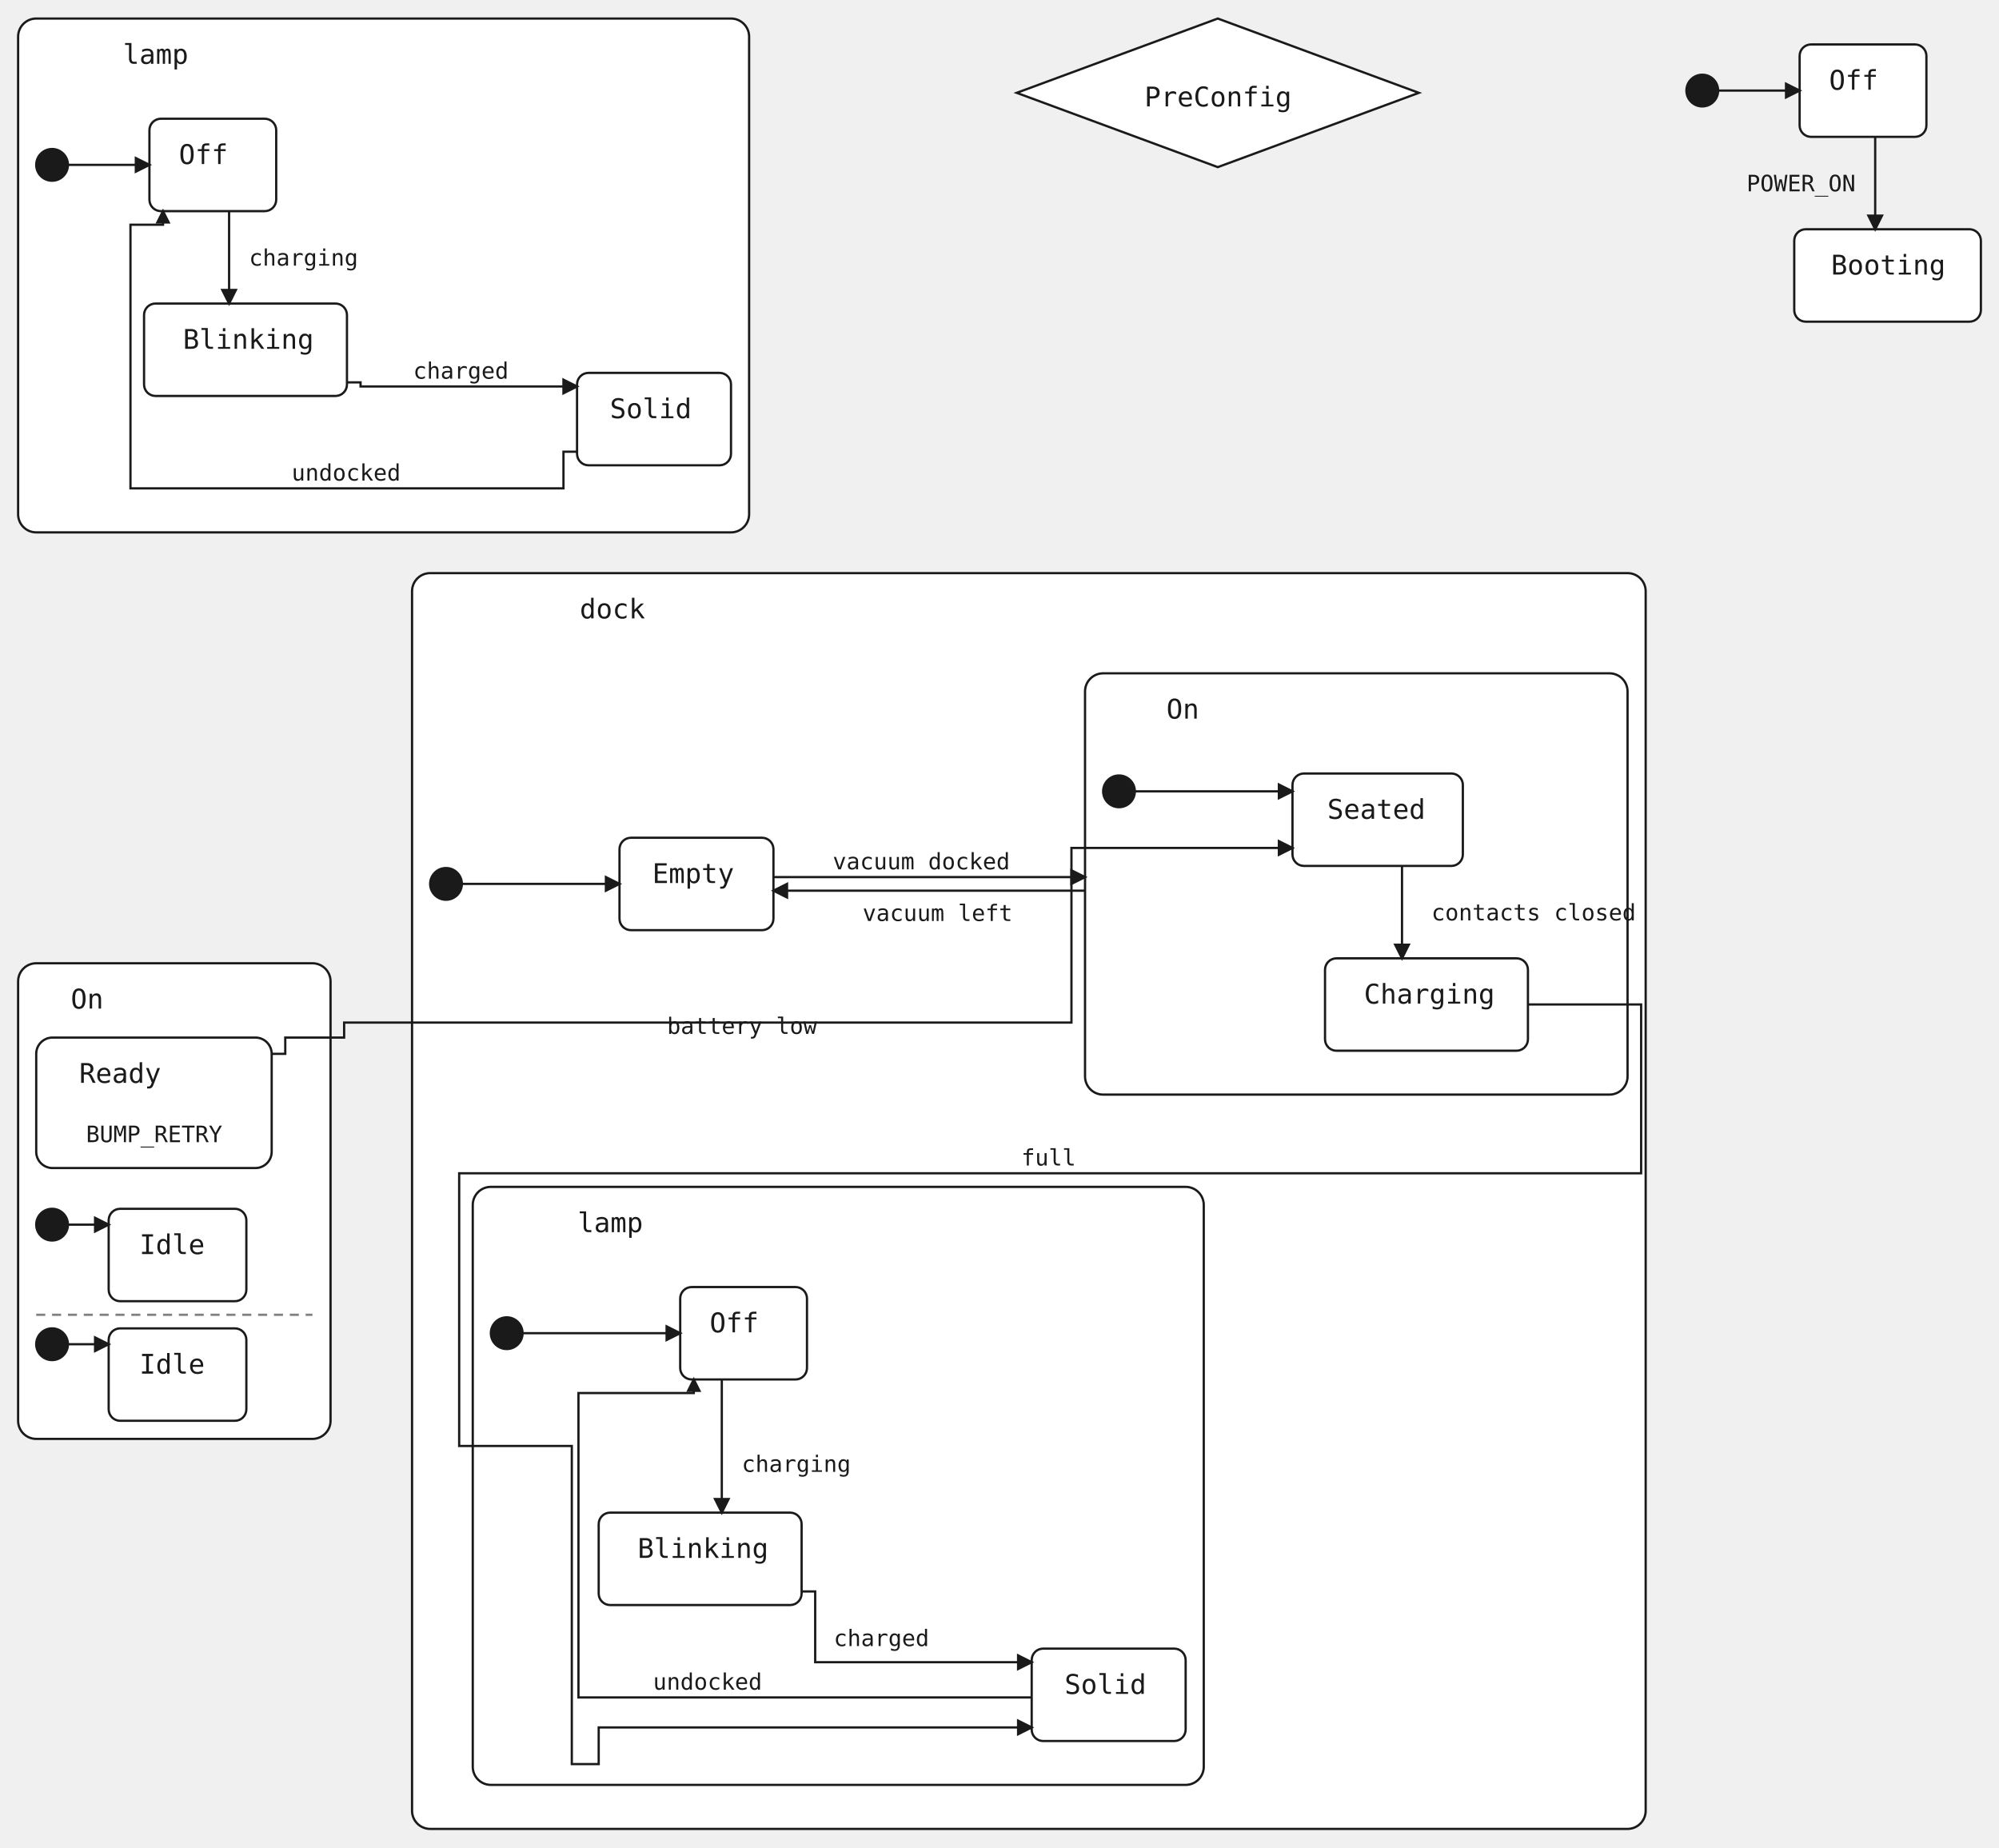
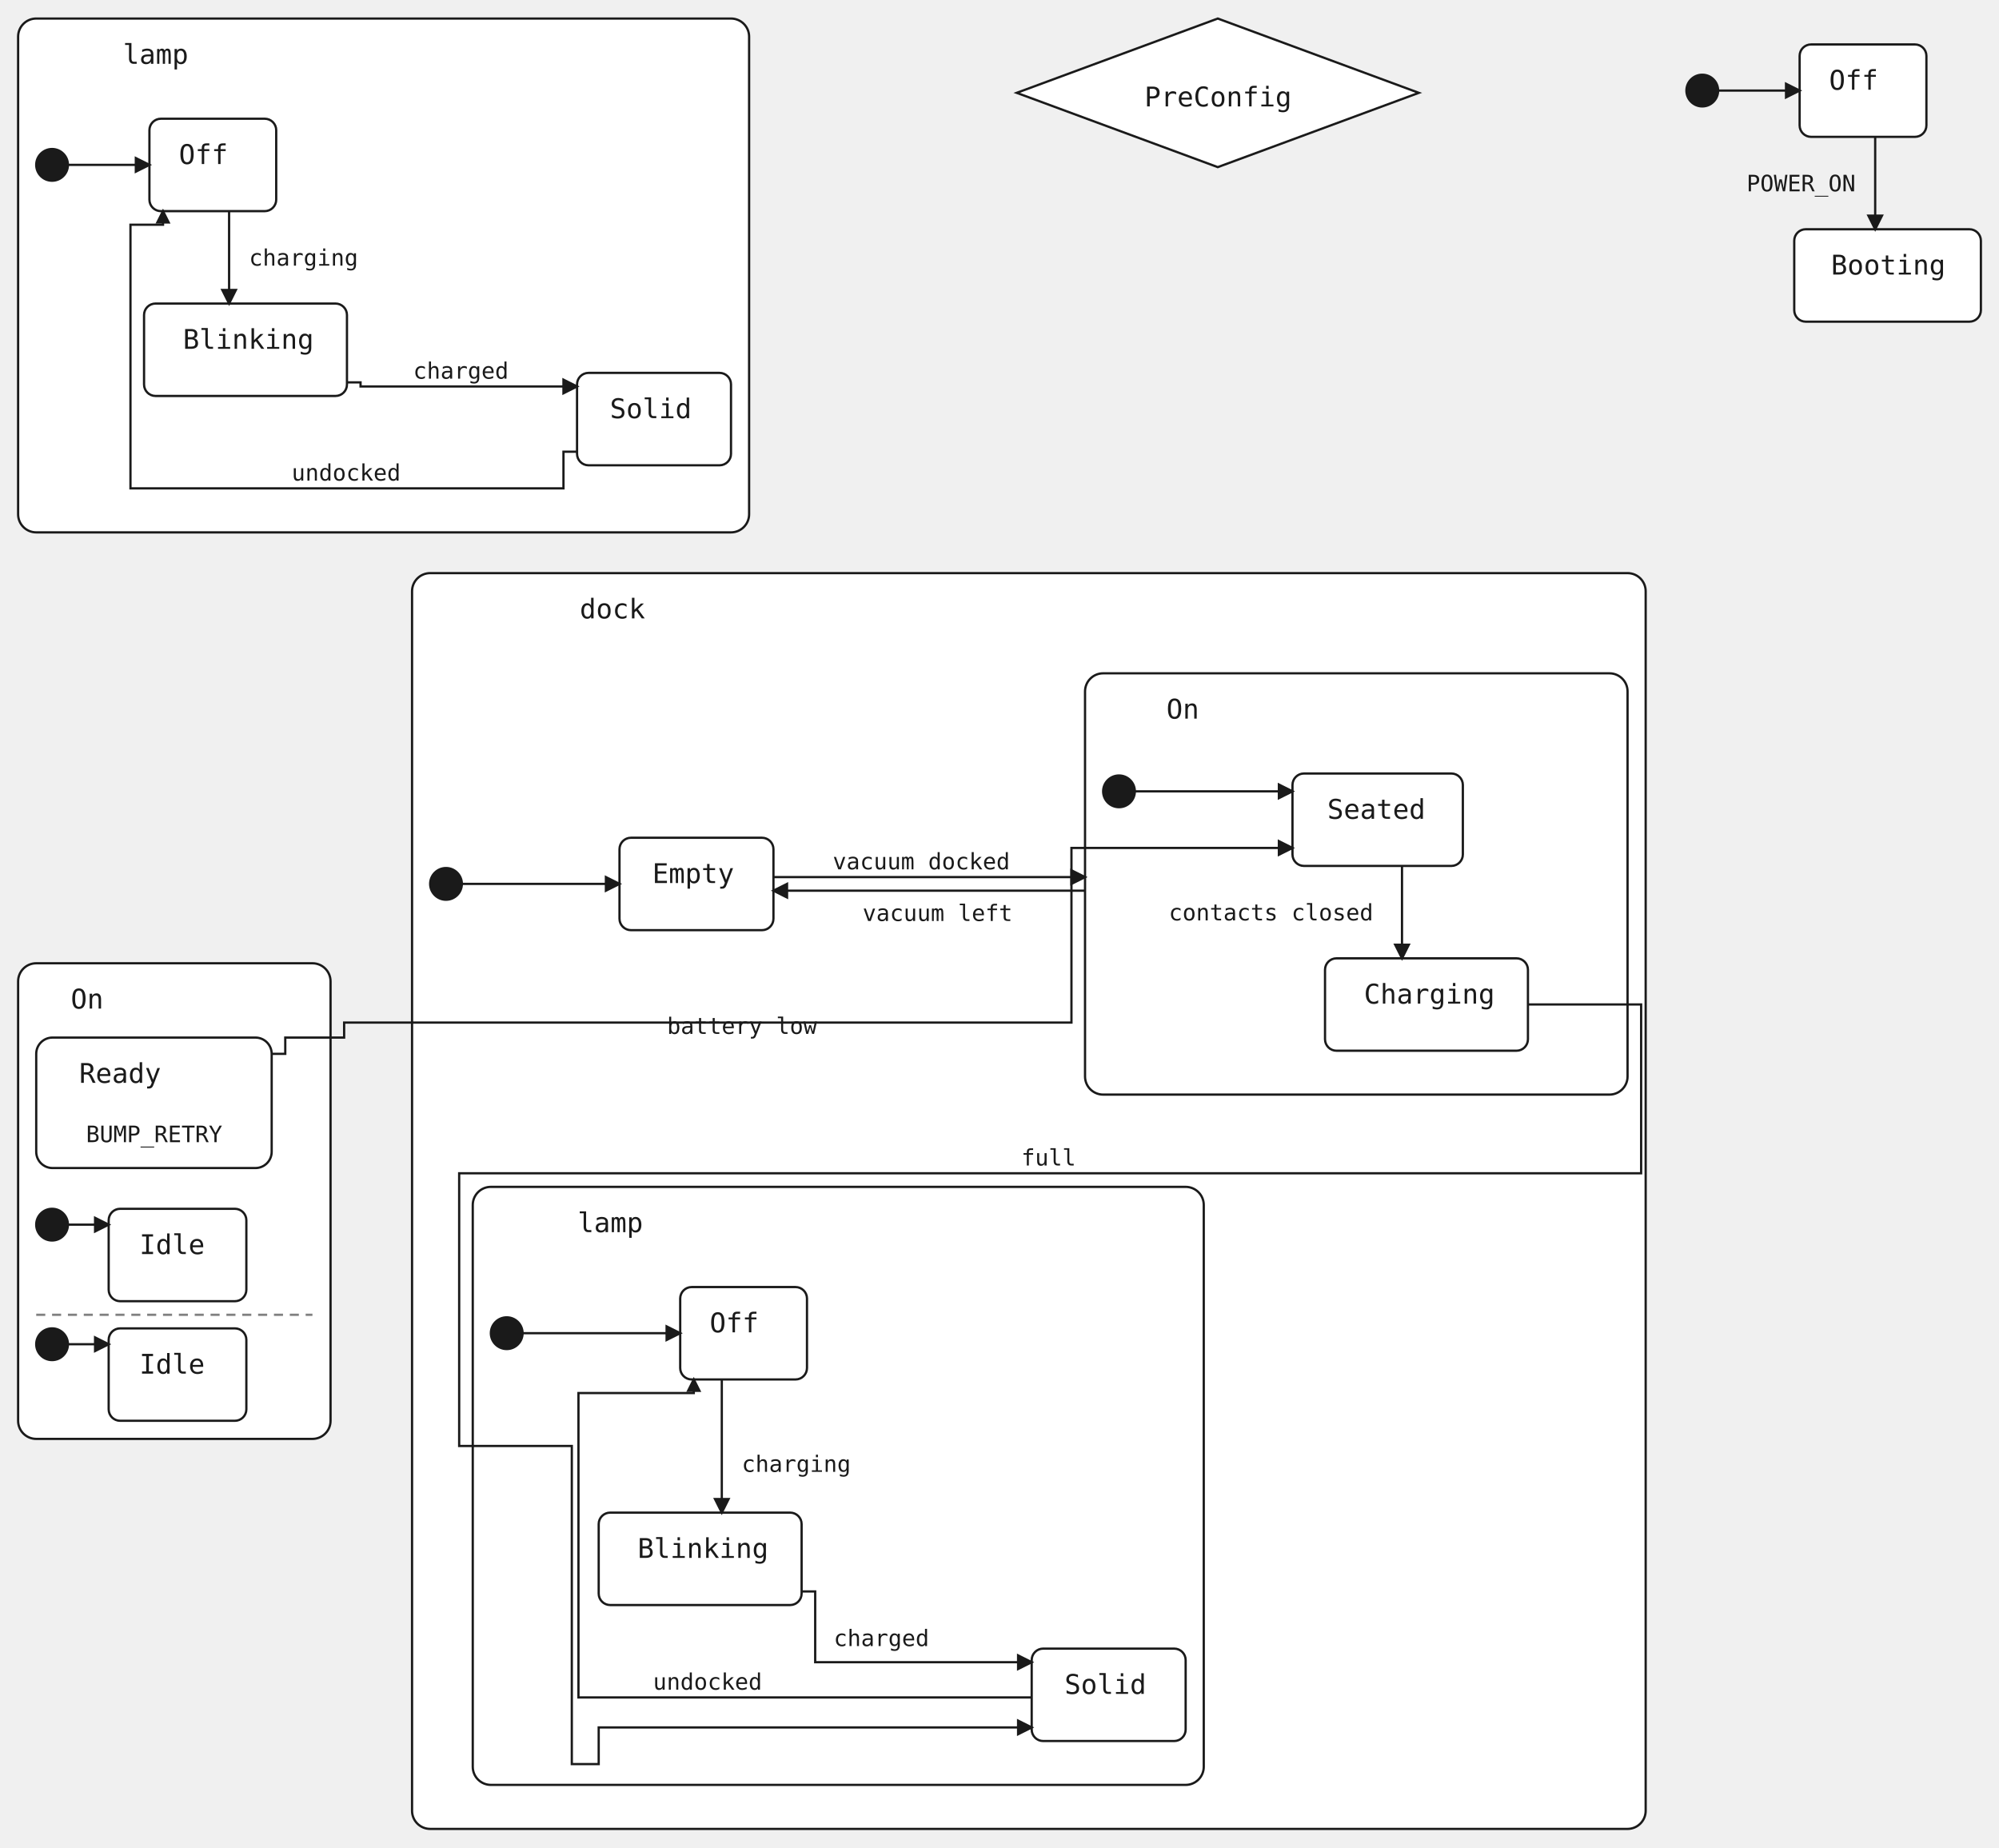
<svg xmlns="http://www.w3.org/2000/svg" width="883" height="816" viewBox="-128 -128 14127 13049">
  <style>text { font-family: "JetBrains Mono", monospace; font-kerning: none; }</style>
  <rect x="2784" y="3919" width="8718" height="8874" rx="128" fill="#ffffff" stroke="#1a1a1a" stroke-width="16" class="scav-state scav-id-0" />
  <rect x="0" y="0" width="5166" height="3631" rx="128" fill="#ffffff" stroke="#1a1a1a" stroke-width="16" class="scav-state scav-id-1" />
  <rect x="12590" y="183" width="896" height="653" rx="81" fill="#ffffff" stroke="#1a1a1a" stroke-width="16" class="scav-state scav-id-2" />
  <rect x="12552" y="1489" width="1319" height="653" rx="81" fill="#ffffff" stroke="#1a1a1a" stroke-width="16" class="scav-state scav-id-3" />
  <rect x="0" y="6676" width="2208" height="3361" rx="128" fill="#ffffff" stroke="#1a1a1a" stroke-width="16" class="scav-state scav-id-5" />
  <rect x="640" y="8411" width="973" height="653" rx="81" fill="#ffffff" stroke="#1a1a1a" stroke-width="16" class="scav-state scav-id-6" />
  <rect x="128" y="7201" width="1664" height="922" rx="115" fill="#ffffff" stroke="#1a1a1a" stroke-width="16" class="scav-state scav-id-7" />
  <rect x="640" y="9256" width="973" height="653" rx="81" fill="#ffffff" stroke="#1a1a1a" stroke-width="16" class="scav-state scav-id-8" />
  <rect x="3213" y="8256" width="5166" height="4226" rx="128" fill="#ffffff" stroke="#1a1a1a" stroke-width="16" class="scav-state scav-id-9" />
  <rect x="4250" y="5789" width="1088" height="653" rx="81" fill="#ffffff" stroke="#1a1a1a" stroke-width="16" class="scav-state scav-id-10" />
  <rect x="7540" y="4627" width="3834" height="2977" rx="128" fill="#ffffff" stroke="#1a1a1a" stroke-width="16" class="scav-state scav-id-11" />
  <rect x="9006" y="5335" width="1204" height="653" rx="81" fill="#ffffff" stroke="#1a1a1a" stroke-width="16" class="scav-state scav-id-12" />
  <rect x="9236" y="6641" width="1434" height="653" rx="81" fill="#ffffff" stroke="#1a1a1a" stroke-width="16" class="scav-state scav-id-13" />
  <rect x="928" y="708" width="896" height="653" rx="81" fill="#ffffff" stroke="#1a1a1a" stroke-width="16" class="scav-state scav-id-14" />
  <rect x="890" y="2014" width="1434" height="653" rx="81" fill="#ffffff" stroke="#1a1a1a" stroke-width="16" class="scav-state scav-id-15" />
  <rect x="3950" y="2504" width="1088" height="653" rx="81" fill="#ffffff" stroke="#1a1a1a" stroke-width="16" class="scav-state scav-id-16" />
  <rect x="4679" y="8964" width="896" height="653" rx="81" fill="#ffffff" stroke="#1a1a1a" stroke-width="16" class="scav-state scav-id-17" />
  <rect x="4103" y="10558" width="1434" height="653" rx="81" fill="#ffffff" stroke="#1a1a1a" stroke-width="16" class="scav-state scav-id-18" />
  <rect x="7163" y="11519" width="1088" height="653" rx="81" fill="#ffffff" stroke="#1a1a1a" stroke-width="16" class="scav-state scav-id-19" />
  <line x1="128" y1="9160" x2="2080" y2="9160" fill="none" stroke="#808080" stroke-width="16" stroke-dasharray="64,48" class="scav-sub scav-id-2" />
  <polyline points="12014,509 12494,509" fill="none" stroke="#1a1a1a" stroke-width="16" class="scav-trans scav-id-0" />
  <polyline points="13124,836 13124,1393" fill="none" stroke="#1a1a1a" stroke-width="16" class="scav-trans scav-id-1" />
  <polyline points="352,8523 544,8523" fill="none" stroke="#1a1a1a" stroke-width="16" class="scav-trans scav-id-2" />
  <polyline points="1792,7316 1888,7316 1888,7201 2208,7201 2304,7201 2304,7095 2784,7095 7444,7095 7444,5861 7540,5861 8910,5861" fill="none" stroke="#1a1a1a" stroke-width="16" class="scav-trans scav-id-4" />
  <polyline points="352,9368 544,9368" fill="none" stroke="#1a1a1a" stroke-width="16" class="scav-trans scav-id-5" />
  <polyline points="7892,5461 8910,5461" fill="none" stroke="#1a1a1a" stroke-width="16" class="scav-trans scav-id-6" />
  <polyline points="9780,5988 9780,6545" fill="none" stroke="#1a1a1a" stroke-width="16" class="scav-trans scav-id-7" />
  <polyline points="10670,6967 11374,6967 11470,6967 11470,8160 3117,8160 3117,10087 3213,10087 3913,10087 3913,12335 4103,12335 4103,12076 7067,12076" fill="none" stroke="#1a1a1a" stroke-width="16" class="scav-trans scav-id-8" />
  <polyline points="3136,6115 4154,6115" fill="none" stroke="#1a1a1a" stroke-width="16" class="scav-trans scav-id-9" />
  <polyline points="5338,6067 7444,6067" fill="none" stroke="#1a1a1a" stroke-width="16" class="scav-trans scav-id-10" />
  <polyline points="7540,6163 5434,6163" fill="none" stroke="#1a1a1a" stroke-width="16" class="scav-trans scav-id-11" />
  <polyline points="352,1034 832,1034" fill="none" stroke="#1a1a1a" stroke-width="16" class="scav-trans scav-id-12" />
  <polyline points="1491,1361 1491,1918" fill="none" stroke="#1a1a1a" stroke-width="16" class="scav-trans scav-id-13" />
  <polyline points="2324,2571 2420,2571 2420,2600 3854,2600" fill="none" stroke="#1a1a1a" stroke-width="16" class="scav-trans scav-id-14" />
  <polyline points="3950,3061 3854,3061 3854,3320 794,3320 794,1457 1024,1457 1024,1409" fill="none" stroke="#1a1a1a" stroke-width="16" class="scav-trans scav-id-15" />
  <polyline points="3565,9290 4583,9290" fill="none" stroke="#1a1a1a" stroke-width="16" class="scav-trans scav-id-16" />
  <polyline points="4973,9617 4973,10462" fill="none" stroke="#1a1a1a" stroke-width="16" class="scav-trans scav-id-17" />
  <polyline points="5537,11115 5633,11115 5633,11615 7067,11615" fill="none" stroke="#1a1a1a" stroke-width="16" class="scav-trans scav-id-18" />
  <polyline points="7163,11864 3960,11864 3960,9713 4775,9713 4775,9665" fill="none" stroke="#1a1a1a" stroke-width="16" class="scav-trans scav-id-19" />
  <polygon points="12590,509 12494,557 12494,461" fill="#1a1a1a" stroke="#1a1a1a" stroke-width="16" class="scav-trans scav-id-0" />
  <polygon points="13124,1489 13076,1393 13172,1393" fill="#1a1a1a" stroke="#1a1a1a" stroke-width="16" class="scav-trans scav-id-1" />
  <polygon points="640,8523 544,8571 544,8475" fill="#1a1a1a" stroke="#1a1a1a" stroke-width="16" class="scav-trans scav-id-2" />
  <polygon points="9006,5861 8910,5909 8910,5813" fill="#1a1a1a" stroke="#1a1a1a" stroke-width="16" class="scav-trans scav-id-4" />
  <polygon points="640,9368 544,9416 544,9320" fill="#1a1a1a" stroke="#1a1a1a" stroke-width="16" class="scav-trans scav-id-5" />
  <polygon points="9006,5461 8910,5509 8910,5413" fill="#1a1a1a" stroke="#1a1a1a" stroke-width="16" class="scav-trans scav-id-6" />
  <polygon points="9780,6641 9732,6545 9828,6545" fill="#1a1a1a" stroke="#1a1a1a" stroke-width="16" class="scav-trans scav-id-7" />
  <polygon points="7163,12076 7067,12124 7067,12028" fill="#1a1a1a" stroke="#1a1a1a" stroke-width="16" class="scav-trans scav-id-8" />
  <polygon points="4250,6115 4154,6163 4154,6067" fill="#1a1a1a" stroke="#1a1a1a" stroke-width="16" class="scav-trans scav-id-9" />
  <polygon points="7540,6067 7444,6115 7444,6019" fill="#1a1a1a" stroke="#1a1a1a" stroke-width="16" class="scav-trans scav-id-10" />
  <polygon points="5338,6163 5434,6115 5434,6211" fill="#1a1a1a" stroke="#1a1a1a" stroke-width="16" class="scav-trans scav-id-11" />
  <polygon points="928,1034 832,1082 832,986" fill="#1a1a1a" stroke="#1a1a1a" stroke-width="16" class="scav-trans scav-id-12" />
  <polygon points="1491,2014 1443,1918 1539,1918" fill="#1a1a1a" stroke="#1a1a1a" stroke-width="16" class="scav-trans scav-id-13" />
  <polygon points="3950,2600 3854,2648 3854,2552" fill="#1a1a1a" stroke="#1a1a1a" stroke-width="16" class="scav-trans scav-id-14" />
  <polygon points="1024,1361 1064,1441 984,1441" fill="#1a1a1a" stroke="#1a1a1a" stroke-width="16" class="scav-trans scav-id-15" />
  <polygon points="4679,9290 4583,9338 4583,9242" fill="#1a1a1a" stroke="#1a1a1a" stroke-width="16" class="scav-trans scav-id-16" />
  <polygon points="4973,10558 4925,10462 5021,10462" fill="#1a1a1a" stroke="#1a1a1a" stroke-width="16" class="scav-trans scav-id-17" />
  <polygon points="7163,11615 7067,11663 7067,11567" fill="#1a1a1a" stroke="#1a1a1a" stroke-width="16" class="scav-trans scav-id-18" />
  <polygon points="4775,9617 4815,9697 4735,9697" fill="#1a1a1a" stroke="#1a1a1a" stroke-width="16" class="scav-trans scav-id-19" />
  <polygon points="8478,0 9899,525 8478,1050 7057,525" fill="#ffffff" stroke="#1a1a1a" stroke-width="16" class="scav-state scav-id-4" />
  <text x="12215" y="1221" font-size="160" textLength="768" lengthAdjust="spacing" fill="#1a1a1a" class="scav-trans scav-id-1">POWER_ON</text>
  <text x="480" y="7940" font-size="160" textLength="960" lengthAdjust="spacing" fill="#1a1a1a" class="scav-trans scav-id-3">BUMP_RETRY</text>
  <text x="4586" y="7175" font-size="160" textLength="1056" lengthAdjust="spacing" fill="#1a1a1a" class="scav-trans scav-id-4">battery low</text>
-   <text x="9988" y="6373" font-size="160" textLength="1440" lengthAdjust="spacing" fill="#1a1a1a" class="scav-trans scav-id-7">contacts closed</text>
+   <text x="8132" y="6373" font-size="160" textLength="1440" lengthAdjust="spacing" fill="#1a1a1a" class="scav-trans scav-id-7">contacts closed</text>
  <text x="7090" y="8105" font-size="160" textLength="384" lengthAdjust="spacing" fill="#1a1a1a" class="scav-trans scav-id-8">full</text>
  <text x="5757" y="6012" font-size="160" textLength="1248" lengthAdjust="spacing" fill="#1a1a1a" class="scav-trans scav-id-10">vacuum docked</text>
  <text x="5968" y="6377" font-size="160" textLength="1056" lengthAdjust="spacing" fill="#1a1a1a" class="scav-trans scav-id-11">vacuum left</text>
  <text x="1632" y="1746" font-size="160" textLength="768" lengthAdjust="spacing" fill="#1a1a1a" class="scav-trans scav-id-13">charging</text>
  <text x="2792" y="2545" font-size="160" textLength="672" lengthAdjust="spacing" fill="#1a1a1a" class="scav-trans scav-id-14">charged</text>
  <text x="1933" y="3265" font-size="160" textLength="768" lengthAdjust="spacing" fill="#1a1a1a" class="scav-trans scav-id-15">undocked</text>
  <text x="5114" y="10270" font-size="160" textLength="768" lengthAdjust="spacing" fill="#1a1a1a" class="scav-trans scav-id-17">charging</text>
  <text x="5764" y="11501" font-size="160" textLength="672" lengthAdjust="spacing" fill="#1a1a1a" class="scav-trans scav-id-18">charged</text>
  <text x="4487" y="11809" font-size="160" textLength="768" lengthAdjust="spacing" fill="#1a1a1a" class="scav-trans scav-id-19">undocked</text>
  <text x="3969" y="4239" font-size="192" textLength="461" lengthAdjust="spacing" fill="#1a1a1a" class="scav-state scav-id-0">dock</text>
  <text x="741" y="320" font-size="192" textLength="461" lengthAdjust="spacing" fill="#1a1a1a" class="scav-state scav-id-1">lamp</text>
  <text x="12798" y="503" font-size="192" textLength="346" lengthAdjust="spacing" fill="#1a1a1a" class="scav-state scav-id-2">Off</text>
  <text x="12812" y="1809" font-size="192" textLength="807" lengthAdjust="spacing" fill="#1a1a1a" class="scav-state scav-id-3">Booting</text>
  <text x="7960" y="621" font-size="192" textLength="1037" lengthAdjust="spacing" fill="#1a1a1a" class="scav-state scav-id-4">PreConfig</text>
  <text x="372" y="6996" font-size="192" textLength="231" lengthAdjust="spacing" fill="#1a1a1a" class="scav-state scav-id-5">On</text>
  <text x="857" y="8731" font-size="192" textLength="461" lengthAdjust="spacing" fill="#1a1a1a" class="scav-state scav-id-6">Idle</text>
  <text x="432" y="7521" font-size="192" textLength="576" lengthAdjust="spacing" fill="#1a1a1a" class="scav-state scav-id-7">Ready</text>
  <text x="857" y="9576" font-size="192" textLength="461" lengthAdjust="spacing" fill="#1a1a1a" class="scav-state scav-id-8">Idle</text>
  <text x="3954" y="8576" font-size="192" textLength="461" lengthAdjust="spacing" fill="#1a1a1a" class="scav-state scav-id-9">lamp</text>
  <text x="4482" y="6109" font-size="192" textLength="576" lengthAdjust="spacing" fill="#1a1a1a" class="scav-state scav-id-10">Empty</text>
  <text x="8115" y="4947" font-size="192" textLength="231" lengthAdjust="spacing" fill="#1a1a1a" class="scav-state scav-id-11">On</text>
  <text x="9252" y="5655" font-size="192" textLength="692" lengthAdjust="spacing" fill="#1a1a1a" class="scav-state scav-id-12">Seated</text>
  <text x="9511" y="6961" font-size="192" textLength="922" lengthAdjust="spacing" fill="#1a1a1a" class="scav-state scav-id-13">Charging</text>
  <text x="1136" y="1028" font-size="192" textLength="346" lengthAdjust="spacing" fill="#1a1a1a" class="scav-state scav-id-14">Off</text>
  <text x="1165" y="2334" font-size="192" textLength="922" lengthAdjust="spacing" fill="#1a1a1a" class="scav-state scav-id-15">Blinking</text>
  <text x="4182" y="2824" font-size="192" textLength="576" lengthAdjust="spacing" fill="#1a1a1a" class="scav-state scav-id-16">Solid</text>
  <text x="4887" y="9284" font-size="192" textLength="346" lengthAdjust="spacing" fill="#1a1a1a" class="scav-state scav-id-17">Off</text>
  <text x="4378" y="10878" font-size="192" textLength="922" lengthAdjust="spacing" fill="#1a1a1a" class="scav-state scav-id-18">Blinking</text>
  <text x="7395" y="11839" font-size="192" textLength="576" lengthAdjust="spacing" fill="#1a1a1a" class="scav-state scav-id-19">Solid</text>
  <circle cx="11902" cy="509" r="112" fill="#1a1a1a" stroke="#1a1a1a" stroke-width="16" class="scav-state scav-id-20" />
  <circle cx="240" cy="8523" r="112" fill="#1a1a1a" stroke="#1a1a1a" stroke-width="16" class="scav-state scav-id-21" />
  <circle cx="240" cy="9368" r="112" fill="#1a1a1a" stroke="#1a1a1a" stroke-width="16" class="scav-state scav-id-22" />
  <circle cx="7780" cy="5461" r="112" fill="#1a1a1a" stroke="#1a1a1a" stroke-width="16" class="scav-state scav-id-23" />
  <circle cx="3024" cy="6115" r="112" fill="#1a1a1a" stroke="#1a1a1a" stroke-width="16" class="scav-state scav-id-24" />
  <circle cx="240" cy="1034" r="112" fill="#1a1a1a" stroke="#1a1a1a" stroke-width="16" class="scav-state scav-id-25" />
  <circle cx="3453" cy="9290" r="112" fill="#1a1a1a" stroke="#1a1a1a" stroke-width="16" class="scav-state scav-id-26" />
</svg>
